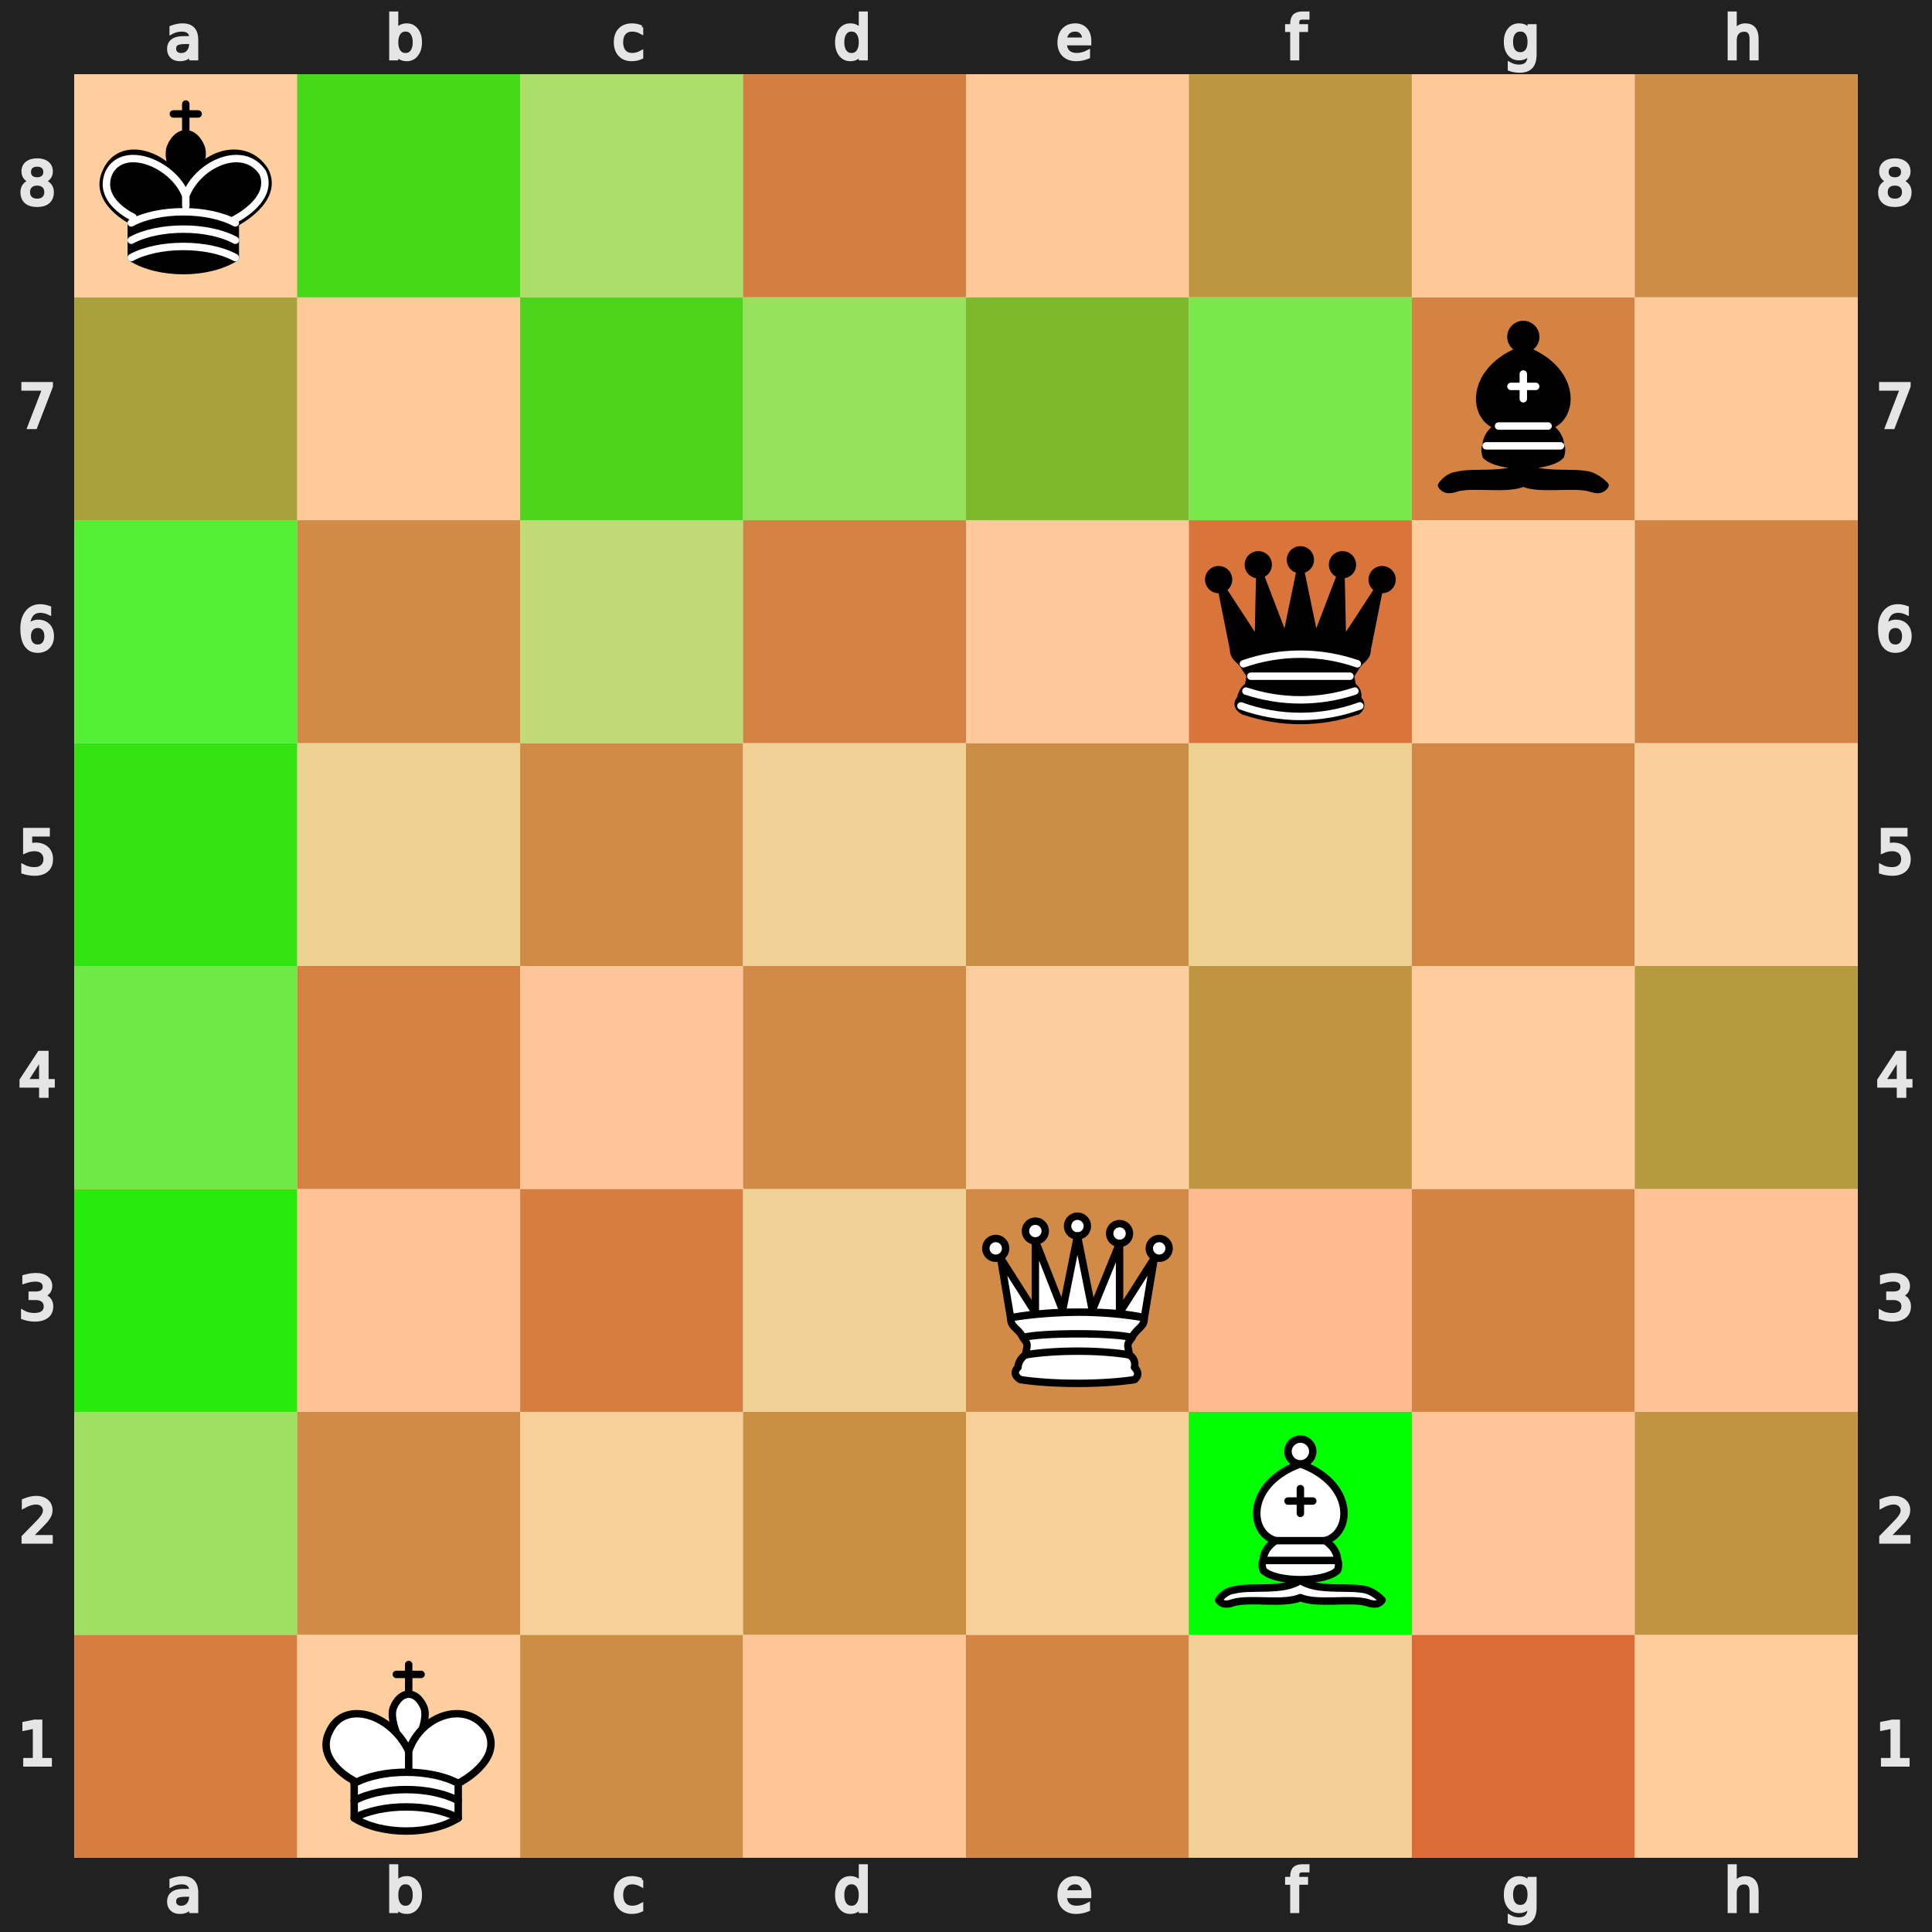
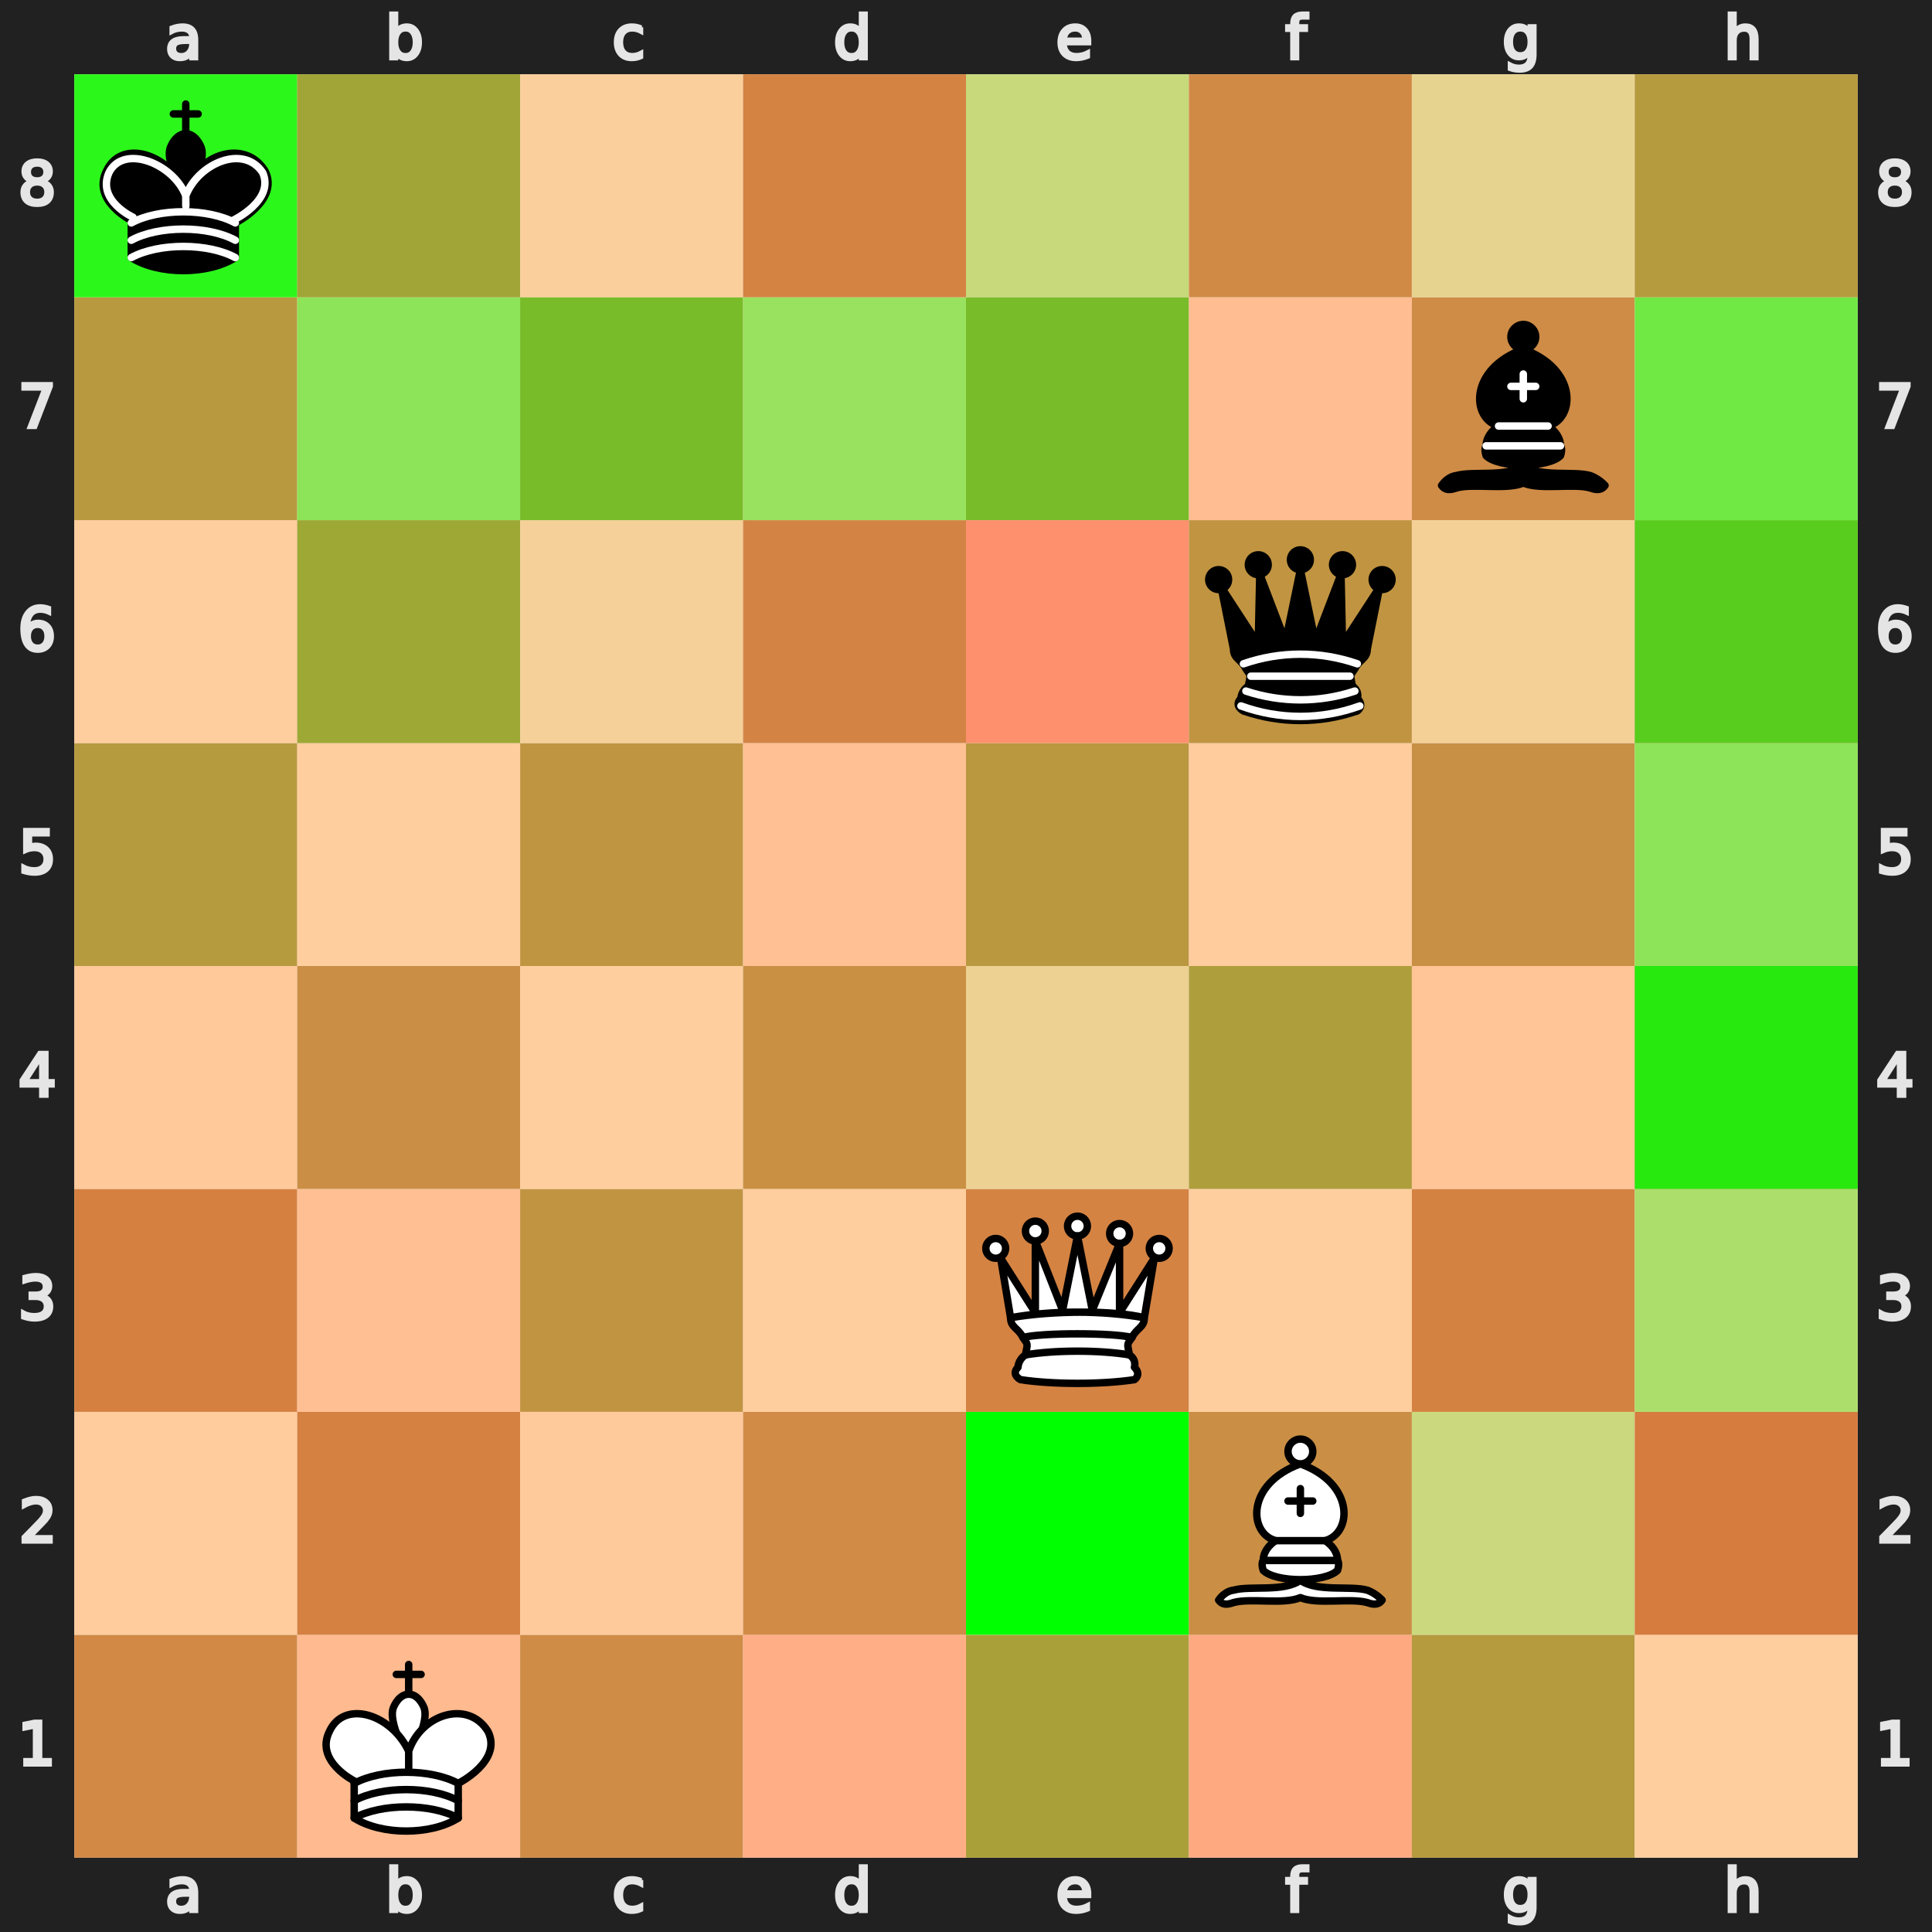
<svg xmlns="http://www.w3.org/2000/svg" xmlns:xlink="http://www.w3.org/1999/xlink" viewBox="0 0 390 390">
  <defs>
    <g id="white-bishop" class="white bishop" fill="none" fill-rule="evenodd" stroke="#000" stroke-width="1.5" stroke-linecap="round" stroke-linejoin="round">
      <g fill="#fff" stroke-linecap="butt">
        <path d="M9 36c3.39-.97 10.11.43 13.5-2 3.39 2.43 10.11 1.03 13.5 2 0 0 1.65.54 3 2-.68.97-1.65.99-3 .5-3.39-.97-10.11.46-13.5-1-3.39 1.46-10.11.03-13.5 1-1.354.49-2.323.47-3-.5 1.354-1.94 3-2 3-2zM15 32c2.5 2.5 12.5 2.5 15 0 .5-1.5 0-2 0-2 0-2.5-2.5-4-2.5-4 5.5-1.5 6-11.5-5-15.5-11 4-10.5 14-5 15.5 0 0-2.5 1.5-2.5 4 0 0-.5.5 0 2zM25 8a2.5 2.5 0 1 1-5 0 2.5 2.5 0 1 1 5 0z" />
      </g>
      <path d="M17.5 26h10M15 30h15m-7.5-14.5v5M20 18h5" stroke-linejoin="miter" />
    </g>
    <g id="white-queen" class="white queen" fill="#fff" fill-rule="evenodd" stroke="#000" stroke-width="1.5" stroke-linecap="round" stroke-linejoin="round">
      <path d="M8 12a2 2 0 1 1-4 0 2 2 0 1 1 4 0zM24.5 7.5a2 2 0 1 1-4 0 2 2 0 1 1 4 0zM41 12a2 2 0 1 1-4 0 2 2 0 1 1 4 0zM16 8.5a2 2 0 1 1-4 0 2 2 0 1 1 4 0zM33 9a2 2 0 1 1-4 0 2 2 0 1 1 4 0z" />
      <path d="M9 26c8.5-1.5 21-1.5 27 0l2-12-7 11V11l-5.5 13.5-3-15-3 15-5.5-14V25L7 14l2 12zM9 26c0 2 1.5 2 2.5 4 1 1.5 1 1 .5 3.5-1.5 1-1.5 2.5-1.5 2.5-1.5 1.5.5 2.5.5 2.5 6.5 1 16.5 1 23 0 0 0 1.5-1 0-2.5 0 0 .5-1.5-1-2.5-.5-2.5-.5-2 .5-3.5 1-2 2.5-2 2.5-4-8.5-1.5-18.5-1.5-27 0z" stroke-linecap="butt" />
      <path d="M11.5 30c3.5-1 18.5-1 22 0M12 33.5c6-1 15-1 21 0" fill="none" />
    </g>
    <g id="white-king" class="white king" fill="none" fill-rule="evenodd" stroke="#000" stroke-width="1.5" stroke-linecap="round" stroke-linejoin="round">
      <path d="M22.5 11.63V6M20 8h5" stroke-linejoin="miter" />
      <path d="M22.5 25s4.5-7.5 3-10.5c0 0-1-2.5-3-2.5s-3 2.5-3 2.5c-1.5 3 3 10.5 3 10.5" fill="#fff" stroke-linecap="butt" stroke-linejoin="miter" />
      <path d="M11.5 37c5.5 3.5 15.5 3.5 21 0v-7s9-4.5 6-10.5c-4-6.5-13.5-3.5-16 4V27v-3.5c-3.5-7.5-13-10.5-16-4-3 6 5 10 5 10V37z" fill="#fff" />
      <path d="M11.5 30c5.5-3 15.5-3 21 0m-21 3.5c5.5-3 15.5-3 21 0m-21 3.5c5.5-3 15.5-3 21 0" />
    </g>
    <g id="black-bishop" class="black bishop" fill="none" fill-rule="evenodd" stroke="#000" stroke-width="1.5" stroke-linecap="round" stroke-linejoin="round">
      <path d="M9 36c3.39-.97 10.11.43 13.5-2 3.39 2.43 10.11 1.03 13.5 2 0 0 1.65.54 3 2-.68.97-1.65.99-3 .5-3.39-.97-10.11.46-13.5-1-3.39 1.46-10.11.03-13.5 1-1.354.49-2.323.47-3-.5 1.354-1.94 3-2 3-2zm6-4c2.5 2.5 12.5 2.5 15 0 .5-1.5 0-2 0-2 0-2.5-2.5-4-2.5-4 5.5-1.5 6-11.5-5-15.5-11 4-10.5 14-5 15.5 0 0-2.5 1.5-2.5 4 0 0-.5.5 0 2zM25 8a2.5 2.5 0 1 1-5 0 2.5 2.5 0 1 1 5 0z" fill="#000" stroke-linecap="butt" />
      <path d="M17.5 26h10M15 30h15m-7.5-14.5v5M20 18h5" stroke="#fff" stroke-linejoin="miter" />
    </g>
    <g id="black-queen" class="black queen" fill="#000" fill-rule="evenodd" stroke="#000" stroke-width="1.5" stroke-linecap="round" stroke-linejoin="round">
      <g fill="#000" stroke="none">
        <circle cx="6" cy="12" r="2.75" />
        <circle cx="14" cy="9" r="2.75" />
        <circle cx="22.5" cy="8" r="2.75" />
        <circle cx="31" cy="9" r="2.75" />
        <circle cx="39" cy="12" r="2.75" />
      </g>
      <path d="M9 26c8.5-1.5 21-1.5 27 0l2.5-12.5L31 25l-.3-14.1-5.2 13.6-3-14.5-3 14.5-5.2-13.6L14 25 6.5 13.5 9 26zM9 26c0 2 1.5 2 2.5 4 1 1.5 1 1 .5 3.5-1.5 1-1.5 2.5-1.5 2.5-1.5 1.5.5 2.5.5 2.5 6.5 1 16.5 1 23 0 0 0 1.5-1 0-2.5 0 0 .5-1.5-1-2.5-.5-2.5-.5-2 .5-3.5 1-2 2.5-2 2.5-4-8.5-1.5-18.5-1.5-27 0z" stroke-linecap="butt" />
      <path d="M11 38.5a35 35 1 0 0 23 0" fill="none" stroke-linecap="butt" />
      <path d="M11 29a35 35 1 0 1 23 0M12.5 31.5h20M11.5 34.5a35 35 1 0 0 22 0M10.5 37.5a35 35 1 0 0 24 0" fill="none" stroke="#fff" />
    </g>
    <g id="black-king" class="black king" fill="none" fill-rule="evenodd" stroke="#000" stroke-width="1.5" stroke-linecap="round" stroke-linejoin="round">
      <path d="M22.5 11.63V6" stroke-linejoin="miter" />
      <path d="M22.5 25s4.5-7.5 3-10.5c0 0-1-2.5-3-2.5s-3 2.5-3 2.5c-1.5 3 3 10.5 3 10.5" fill="#000" stroke-linecap="butt" stroke-linejoin="miter" />
      <path d="M11.5 37c5.5 3.5 15.5 3.5 21 0v-7s9-4.5 6-10.5c-4-6.5-13.5-3.5-16 4V27v-3.5c-3.5-7.5-13-10.5-16-4-3 6 5 10 5 10V37z" fill="#000" />
      <path d="M20 8h5" stroke-linejoin="miter" />
      <path d="M32 29.5s8.5-4 6.03-9.65C34.15 14 25 18 22.5 24.5l.01 2.1-.01-2.1C20 18 9.906 14 6.997 19.85c-2.497 5.65 4.853 9 4.853 9M11.5 30c5.5-3 15.5-3 21 0m-21 3.5c5.5-3 15.5-3 21 0m-21 3.5c5.5-3 15.5-3 21 0" stroke="#fff" />
    </g>
  </defs>
  <rect x="7.5" y="7.5" width="375" height="375" fill="none" stroke="#212121" stroke-width="15" />
  <g transform="translate(20, 1) scale(0.75, 0.75)" fill="#e5e5e5" stroke="#e5e5e5">
    <path d="M23.328 10.016q-1.742 0-2.414.398-.672.398-.672 1.36 0 .765.5 1.218.508.445 1.375.445 1.196 0 1.914-.843.727-.852.727-2.258v-.32zm2.867-.594v4.992h-1.437v-1.328q-.492.797-1.227 1.18-.734.375-1.797.375-1.343 0-2.14-.75-.79-.758-.79-2.024 0-1.476.985-2.226.992-.75 2.953-.75h2.016V8.75q0-.992-.656-1.531-.649-.547-1.829-.547-.75 0-1.46.18-.711.18-1.368.539V6.062q.79-.304 1.532-.453.742-.156 1.445-.156 1.898 0 2.836.984.937.985.937 2.985z" />
  </g>
  <g transform="translate(20, 375) scale(0.75, 0.75)" fill="#e5e5e5" stroke="#e5e5e5">
    <path d="M23.328 10.016q-1.742 0-2.414.398-.672.398-.672 1.36 0 .765.5 1.218.508.445 1.375.445 1.196 0 1.914-.843.727-.852.727-2.258v-.32zm2.867-.594v4.992h-1.437v-1.328q-.492.797-1.227 1.18-.734.375-1.797.375-1.343 0-2.14-.75-.79-.758-.79-2.024 0-1.476.985-2.226.992-.75 2.953-.75h2.016V8.75q0-.992-.656-1.531-.649-.547-1.829-.547-.75 0-1.46.18-.711.18-1.368.539V6.062q.79-.304 1.532-.453.742-.156 1.445-.156 1.898 0 2.836.984.937.985.937 2.985z" />
  </g>
  <g transform="translate(65, 1) scale(0.75, 0.75)" fill="#e5e5e5" stroke="#e5e5e5">
    <path d="M24.922 10.047q0-1.586-.656-2.485-.649-.906-1.79-.906-1.14 0-1.796.906-.649.899-.649 2.485 0 1.586.649 2.492.656.898 1.797.898 1.14 0 1.789-.898.656-.906.656-2.492zm-4.89-3.055q.452-.781 1.14-1.156.695-.383 1.656-.383 1.594 0 2.586 1.266 1 1.265 1 3.328 0 2.062-1 3.328-.992 1.266-2.586 1.266-.96 0-1.656-.375-.688-.383-1.14-1.164v1.312h-1.446V2.258h1.445z" />
  </g>
  <g transform="translate(65, 375) scale(0.75, 0.75)" fill="#e5e5e5" stroke="#e5e5e5">
    <path d="M24.922 10.047q0-1.586-.656-2.485-.649-.906-1.79-.906-1.14 0-1.796.906-.649.899-.649 2.485 0 1.586.649 2.492.656.898 1.797.898 1.14 0 1.789-.898.656-.906.656-2.492zm-4.89-3.055q.452-.781 1.14-1.156.695-.383 1.656-.383 1.594 0 2.586 1.266 1 1.265 1 3.328 0 2.062-1 3.328-.992 1.266-2.586 1.266-.96 0-1.656-.375-.688-.383-1.14-1.164v1.312h-1.446V2.258h1.445z" />
  </g>
  <g transform="translate(110, 1) scale(0.75, 0.75)" fill="#e5e5e5" stroke="#e5e5e5">
    <path d="M25.96 6v1.344q-.608-.336-1.226-.5-.609-.172-1.234-.172-1.398 0-2.172.89-.773.883-.773 2.485 0 1.601.773 2.492.774.883 2.172.883.625 0 1.234-.164.618-.172 1.227-.508v1.328q-.602.281-1.25.422-.64.14-1.367.14-1.977 0-3.14-1.242-1.165-1.242-1.165-3.351 0-2.14 1.172-3.367 1.18-1.227 3.227-1.227.664 0 1.296.14.633.134 1.227.407z" />
  </g>
  <g transform="translate(110, 375) scale(0.75, 0.75)" fill="#e5e5e5" stroke="#e5e5e5">
    <path d="M25.96 6v1.344q-.608-.336-1.226-.5-.609-.172-1.234-.172-1.398 0-2.172.89-.773.883-.773 2.485 0 1.601.773 2.492.774.883 2.172.883.625 0 1.234-.164.618-.172 1.227-.508v1.328q-.602.281-1.25.422-.64.14-1.367.14-1.977 0-3.14-1.242-1.165-1.242-1.165-3.351 0-2.14 1.172-3.367 1.18-1.227 3.227-1.227.664 0 1.296.14.633.134 1.227.407z" />
  </g>
  <g transform="translate(155, 1) scale(0.75, 0.75)" fill="#e5e5e5" stroke="#e5e5e5">
    <path d="M24.973 6.992V2.258h1.437v12.156h-1.437v-1.312q-.453.78-1.149 1.164-.687.375-1.656.375-1.586 0-2.586-1.266-.992-1.266-.992-3.328 0-2.063.992-3.328 1-1.266 2.586-1.266.969 0 1.656.383.696.375 1.149 1.156zm-4.899 3.055q0 1.586.649 2.492.656.898 1.797.898 1.14 0 1.796-.898.657-.906.657-2.492 0-1.586-.657-2.485-.656-.906-1.796-.906-1.141 0-1.797.906-.649.899-.649 2.485z" />
  </g>
  <g transform="translate(155, 375) scale(0.75, 0.75)" fill="#e5e5e5" stroke="#e5e5e5">
    <path d="M24.973 6.992V2.258h1.437v12.156h-1.437v-1.312q-.453.78-1.149 1.164-.687.375-1.656.375-1.586 0-2.586-1.266-.992-1.266-.992-3.328 0-2.063.992-3.328 1-1.266 2.586-1.266.969 0 1.656.383.696.375 1.149 1.156zm-4.899 3.055q0 1.586.649 2.492.656.898 1.797.898 1.14 0 1.796-.898.657-.906.657-2.492 0-1.586-.657-2.485-.656-.906-1.796-.906-1.141 0-1.797.906-.649.899-.649 2.485z" />
  </g>
  <g transform="translate(200, 1) scale(0.75, 0.75)" fill="#e5e5e5" stroke="#e5e5e5">
    <path d="M26.555 9.68v.703h-6.61q.094 1.484.89 2.265.806.774 2.235.774.828 0 1.602-.203.781-.203 1.547-.61v1.36q-.774.328-1.586.5-.813.172-1.649.172-2.093 0-3.32-1.22-1.219-1.218-1.219-3.296 0-2.148 1.157-3.406 1.164-1.266 3.132-1.266 1.766 0 2.79 1.14 1.03 1.134 1.03 3.087zm-1.438-.422q-.015-1.18-.664-1.883-.64-.703-1.703-.703-1.203 0-1.93.68-.718.68-.828 1.914z" />
  </g>
  <g transform="translate(200, 375) scale(0.75, 0.75)" fill="#e5e5e5" stroke="#e5e5e5">
    <path d="M26.555 9.68v.703h-6.61q.094 1.484.89 2.265.806.774 2.235.774.828 0 1.602-.203.781-.203 1.547-.61v1.36q-.774.328-1.586.5-.813.172-1.649.172-2.093 0-3.32-1.22-1.219-1.218-1.219-3.296 0-2.148 1.157-3.406 1.164-1.266 3.132-1.266 1.766 0 2.79 1.14 1.03 1.134 1.03 3.087zm-1.438-.422q-.015-1.18-.664-1.883-.64-.703-1.703-.703-1.203 0-1.93.68-.718.68-.828 1.914z" />
  </g>
  <g transform="translate(245, 1) scale(0.75, 0.75)" fill="#e5e5e5" stroke="#e5e5e5">
    <path d="M25.285 2.258v1.195H23.91q-.773 0-1.078.313-.297.312-.297 1.125v.773h2.367v1.117h-2.367v7.633H21.09V6.781h-1.375V5.664h1.375v-.61q0-1.46.68-2.124.68-.672 2.156-.672z" />
  </g>
  <g transform="translate(245, 375) scale(0.75, 0.75)" fill="#e5e5e5" stroke="#e5e5e5">
    <path d="M25.285 2.258v1.195H23.91q-.773 0-1.078.313-.297.312-.297 1.125v.773h2.367v1.117h-2.367v7.633H21.09V6.781h-1.375V5.664h1.375v-.61q0-1.46.68-2.124.68-.672 2.156-.672z" />
  </g>
  <g transform="translate(290, 1) scale(0.75, 0.75)" fill="#e5e5e5" stroke="#e5e5e5">
    <path d="M24.973 9.937q0-1.562-.649-2.421-.64-.86-1.804-.86-1.157 0-1.805.86-.64.859-.64 2.421 0 1.555.64 2.415.648.859 1.805.859 1.164 0 1.804-.86.649-.859.649-2.414zm1.437 3.391q0 2.234-.992 3.32-.992 1.094-3.04 1.094-.757 0-1.429-.117-.672-.11-1.304-.344v-1.398q.632.344 1.25.508.617.164 1.257.164 1.414 0 2.118-.743.703-.734.703-2.226v-.711q-.446.773-1.141 1.156-.695.383-1.664.383-1.61 0-2.594-1.227-.984-1.226-.984-3.25 0-2.03.984-3.257.985-1.227 2.594-1.227.969 0 1.664.383t1.14 1.156V5.664h1.438z" />
  </g>
  <g transform="translate(290, 375) scale(0.75, 0.75)" fill="#e5e5e5" stroke="#e5e5e5">
    <path d="M24.973 9.937q0-1.562-.649-2.421-.64-.86-1.804-.86-1.157 0-1.805.86-.64.859-.64 2.421 0 1.555.64 2.415.648.859 1.805.859 1.164 0 1.804-.86.649-.859.649-2.414zm1.437 3.391q0 2.234-.992 3.32-.992 1.094-3.04 1.094-.757 0-1.429-.117-.672-.11-1.304-.344v-1.398q.632.344 1.25.508.617.164 1.257.164 1.414 0 2.118-.743.703-.734.703-2.226v-.711q-.446.773-1.141 1.156-.695.383-1.664.383-1.61 0-2.594-1.227-.984-1.226-.984-3.25 0-2.03.984-3.257.985-1.227 2.594-1.227.969 0 1.664.383t1.14 1.156V5.664h1.438z" />
  </g>
  <g transform="translate(335, 1) scale(0.75, 0.75)" fill="#e5e5e5" stroke="#e5e5e5">
    <path d="M26.164 9.133v5.281h-1.437V9.18q0-1.243-.485-1.86-.484-.617-1.453-.617-1.164 0-1.836.742-.672.742-.672 2.024v4.945h-1.445V2.258h1.445v4.765q.516-.789 1.211-1.18.703-.39 1.617-.39 1.508 0 2.282.938.773.93.773 2.742z" />
  </g>
  <g transform="translate(335, 375) scale(0.75, 0.75)" fill="#e5e5e5" stroke="#e5e5e5">
    <path d="M26.164 9.133v5.281h-1.437V9.18q0-1.243-.485-1.86-.484-.617-1.453-.617-1.164 0-1.836.742-.672.742-.672 2.024v4.945h-1.445V2.258h1.445v4.765q.516-.789 1.211-1.18.703-.39 1.617-.39 1.508 0 2.282.938.773.93.773 2.742z" />
  </g>
  <g transform="translate(0, 335) scale(0.75, 0.75)" fill="#e5e5e5" stroke="#e5e5e5">
    <path d="M6.754 26.996h2.578v-8.898l-2.805.562v-1.437l2.79-.563h1.578v10.336h2.578v1.328h-6.72z" />
  </g>
  <g transform="translate(375, 335) scale(0.75, 0.75)" fill="#e5e5e5" stroke="#e5e5e5">
    <path d="M6.754 26.996h2.578v-8.898l-2.805.562v-1.437l2.79-.563h1.578v10.336h2.578v1.328h-6.72z" />
  </g>
  <g transform="translate(0, 290) scale(0.75, 0.75)" fill="#e5e5e5" stroke="#e5e5e5">
    <path d="M8.195 26.996h5.508v1.328H6.297v-1.328q.898-.93 2.445-2.492 1.555-1.57 1.953-2.024.758-.851 1.055-1.437.305-.594.305-1.164 0-.93-.657-1.516-.648-.586-1.695-.586-.742 0-1.57.258-.82.258-1.758.781v-1.593q.953-.383 1.781-.578.828-.196 1.516-.196 1.812 0 2.89.906 1.079.907 1.079 2.422 0 .72-.274 1.368-.265.64-.976 1.515-.196.227-1.243 1.313-1.046 1.078-2.953 3.023z" />
  </g>
  <g transform="translate(375, 290) scale(0.75, 0.75)" fill="#e5e5e5" stroke="#e5e5e5">
    <path d="M8.195 26.996h5.508v1.328H6.297v-1.328q.898-.93 2.445-2.492 1.555-1.57 1.953-2.024.758-.851 1.055-1.437.305-.594.305-1.164 0-.93-.657-1.516-.648-.586-1.695-.586-.742 0-1.57.258-.82.258-1.758.781v-1.593q.953-.383 1.781-.578.828-.196 1.516-.196 1.812 0 2.89.906 1.079.907 1.079 2.422 0 .72-.274 1.368-.265.64-.976 1.515-.196.227-1.243 1.313-1.046 1.078-2.953 3.023z" />
  </g>
  <g transform="translate(0, 245) scale(0.75, 0.75)" fill="#e5e5e5" stroke="#e5e5e5">
    <path d="M11.434 22.035q1.132.242 1.765 1.008.64.766.64 1.89 0 1.727-1.187 2.672-1.187.946-3.375.946-.734 0-1.515-.149-.774-.14-1.602-.43V26.45q.656.383 1.438.578.78.196 1.632.196 1.485 0 2.258-.586.782-.586.782-1.703 0-1.032-.727-1.61-.719-.586-2.008-.586h-1.36v-1.297h1.423q1.164 0 1.78-.46.618-.47.618-1.344 0-.899-.64-1.375-.633-.485-1.82-.485-.65 0-1.391.141-.743.14-1.633.437V16.95q.898-.25 1.68-.375.788-.125 1.484-.125 1.797 0 2.844.82 1.046.813 1.046 2.204 0 .968-.554 1.64-.555.664-1.578.922z" />
  </g>
  <g transform="translate(375, 245) scale(0.75, 0.75)" fill="#e5e5e5" stroke="#e5e5e5">
    <path d="M11.434 22.035q1.132.242 1.765 1.008.64.766.64 1.89 0 1.727-1.187 2.672-1.187.946-3.375.946-.734 0-1.515-.149-.774-.14-1.602-.43V26.45q.656.383 1.438.578.78.196 1.632.196 1.485 0 2.258-.586.782-.586.782-1.703 0-1.032-.727-1.61-.719-.586-2.008-.586h-1.36v-1.297h1.423q1.164 0 1.78-.46.618-.47.618-1.344 0-.899-.64-1.375-.633-.485-1.82-.485-.65 0-1.391.141-.743.14-1.633.437V16.95q.898-.25 1.68-.375.788-.125 1.484-.125 1.797 0 2.844.82 1.046.813 1.046 2.204 0 .968-.554 1.64-.555.664-1.578.922z" />
  </g>
  <g transform="translate(0, 200) scale(0.75, 0.75)" fill="#e5e5e5" stroke="#e5e5e5">
    <path d="M11.016 18.035L7.03 24.262h3.985zm-.414-1.375h1.984v7.602h1.664v1.312h-1.664v2.75h-1.57v-2.75H5.75v-1.523z" />
  </g>
  <g transform="translate(375, 200) scale(0.75, 0.75)" fill="#e5e5e5" stroke="#e5e5e5">
    <path d="M11.016 18.035L7.03 24.262h3.985zm-.414-1.375h1.984v7.602h1.664v1.312h-1.664v2.75h-1.57v-2.75H5.75v-1.523z" />
  </g>
  <g transform="translate(0, 155) scale(0.75, 0.75)" fill="#e5e5e5" stroke="#e5e5e5">
    <path d="M6.719 16.66h6.195v1.328h-4.75v2.86q.344-.118.688-.172.343-.063.687-.063 1.953 0 3.094 1.07 1.14 1.07 1.14 2.899 0 1.883-1.171 2.93-1.172 1.039-3.305 1.039-.735 0-1.5-.125-.758-.125-1.57-.375v-1.586q.703.383 1.453.57.75.188 1.586.188 1.351 0 2.14-.711.79-.711.79-1.93 0-1.219-.79-1.93-.789-.71-2.14-.71-.633 0-1.266.14-.625.14-1.281.438z" />
  </g>
  <g transform="translate(375, 155) scale(0.75, 0.75)" fill="#e5e5e5" stroke="#e5e5e5">
    <path d="M6.719 16.66h6.195v1.328h-4.75v2.86q.344-.118.688-.172.343-.063.687-.063 1.953 0 3.094 1.07 1.14 1.07 1.14 2.899 0 1.883-1.171 2.93-1.172 1.039-3.305 1.039-.735 0-1.5-.125-.758-.125-1.57-.375v-1.586q.703.383 1.453.57.75.188 1.586.188 1.351 0 2.14-.711.79-.711.79-1.93 0-1.219-.79-1.93-.789-.71-2.14-.71-.633 0-1.266.14-.625.14-1.281.438z" />
  </g>
  <g transform="translate(0, 110) scale(0.75, 0.75)" fill="#e5e5e5" stroke="#e5e5e5">
    <path d="M10.137 21.863q-1.063 0-1.688.727-.617.726-.617 1.992 0 1.258.617 1.992.625.727 1.688.727 1.062 0 1.68-.727.624-.734.624-1.992 0-1.266-.625-1.992-.617-.727-1.68-.727zm3.133-4.945v1.437q-.594-.28-1.204-.43-.601-.148-1.195-.148-1.562 0-2.39 1.055-.82 1.055-.938 3.188.46-.68 1.156-1.04.696-.367 1.531-.367 1.758 0 2.774 1.07 1.023 1.063 1.023 2.899 0 1.797-1.062 2.883-1.063 1.086-2.828 1.086-2.024 0-3.094-1.547-1.07-1.555-1.07-4.5 0-2.766 1.312-4.406 1.313-1.649 3.524-1.649.593 0 1.195.117.61.118 1.266.352z" />
  </g>
  <g transform="translate(375, 110) scale(0.75, 0.75)" fill="#e5e5e5" stroke="#e5e5e5">
    <path d="M10.137 21.863q-1.063 0-1.688.727-.617.726-.617 1.992 0 1.258.617 1.992.625.727 1.688.727 1.062 0 1.68-.727.624-.734.624-1.992 0-1.266-.625-1.992-.617-.727-1.68-.727zm3.133-4.945v1.437q-.594-.28-1.204-.43-.601-.148-1.195-.148-1.562 0-2.39 1.055-.82 1.055-.938 3.188.46-.68 1.156-1.04.696-.367 1.531-.367 1.758 0 2.774 1.07 1.023 1.063 1.023 2.899 0 1.797-1.062 2.883-1.063 1.086-2.828 1.086-2.024 0-3.094-1.547-1.07-1.555-1.07-4.5 0-2.766 1.312-4.406 1.313-1.649 3.524-1.649.593 0 1.195.117.61.118 1.266.352z" />
  </g>
  <g transform="translate(0, 65) scale(0.75, 0.75)" fill="#e5e5e5" stroke="#e5e5e5">
    <path d="M6.25 16.66h7.5v.672L9.516 28.324H7.867l3.985-10.336H6.25z" />
  </g>
  <g transform="translate(375, 65) scale(0.75, 0.75)" fill="#e5e5e5" stroke="#e5e5e5">
    <path d="M6.25 16.66h7.5v.672L9.516 28.324H7.867l3.985-10.336H6.25z" />
  </g>
  <g transform="translate(0, 20) scale(0.75, 0.75)" fill="#e5e5e5" stroke="#e5e5e5">
    <path d="M10 22.785q-1.125 0-1.773.602-.641.601-.641 1.656t.64 1.656q.649.602 1.774.602t1.773-.602q.649-.61.649-1.656 0-1.055-.649-1.656-.64-.602-1.773-.602zm-1.578-.672q-1.016-.25-1.586-.945-.563-.695-.563-1.695 0-1.399.993-2.211 1-.813 2.734-.813 1.742 0 2.734.813.993.812.993 2.21 0 1-.57 1.696-.563.695-1.571.945 1.14.266 1.773 1.04.641.773.641 1.89 0 1.695-1.04 2.602-1.03.906-2.96.906t-2.969-.906Q6 26.738 6 25.043q0-1.117.64-1.89.641-.774 1.782-1.04zm-.578-2.492q0 .906.562 1.414.57.508 1.594.508 1.016 0 1.586-.508.578-.508.578-1.414 0-.906-.578-1.414-.57-.508-1.586-.508-1.023 0-1.594.508-.562.508-.562 1.414z" />
  </g>
  <g transform="translate(375, 20) scale(0.75, 0.75)" fill="#e5e5e5" stroke="#e5e5e5">
    <path d="M10 22.785q-1.125 0-1.773.602-.641.601-.641 1.656t.64 1.656q.649.602 1.774.602t1.773-.602q.649-.61.649-1.656 0-1.055-.649-1.656-.64-.602-1.773-.602zm-1.578-.672q-1.016-.25-1.586-.945-.563-.695-.563-1.695 0-1.399.993-2.211 1-.813 2.734-.813 1.742 0 2.734.813.993.812.993 2.21 0 1-.57 1.696-.563.695-1.571.945 1.14.266 1.773 1.04.641.773.641 1.89 0 1.695-1.04 2.602-1.03.906-2.96.906t-2.969-.906Q6 26.738 6 25.043q0-1.117.64-1.89.641-.774 1.782-1.04zm-.578-2.492q0 .906.562 1.414.57.508 1.594.508 1.016 0 1.586-.508.578-.508.578-1.414 0-.906-.578-1.414-.57-.508-1.586-.508-1.023 0-1.594.508-.562.508-.562 1.414z" />
  </g>
  <rect x="15" y="330" width="45" height="45" class="square dark a1" stroke="none" fill="#d18b47" />
-   <rect x="15" y="330" width="45" height="45" stroke="none" fill="rgba(255, 0, 0, 0.104)" />
+   <rect x="15" y="330" width="45" height="45" stroke="none" fill="rgba(255, 0, 0, 0.015)" />
  <rect x="60" y="330" width="45" height="45" class="square light b1" stroke="none" fill="#ffce9e" />
-   <rect x="60" y="330" width="45" height="45" stroke="none" fill="rgba(255, 0, 0, 0.0)" />
+   <rect x="60" y="330" width="45" height="45" stroke="none" fill="rgba(255, 0, 0, 0.101)" />
  <rect x="105" y="330" width="45" height="45" class="square dark c1" stroke="none" fill="#d18b47" />
-   <rect x="105" y="330" width="45" height="45" stroke="none" fill="rgba(0, 255, 0, 0.027)" />
+   <rect x="105" y="330" width="45" height="45" stroke="none" fill="rgba(0, 255, 0, 0.013)" />
  <rect x="150" y="330" width="45" height="45" class="square light d1" stroke="none" fill="#ffce9e" />
-   <rect x="150" y="330" width="45" height="45" stroke="none" fill="rgba(255, 0, 0, 0.044)" />
+   <rect x="150" y="330" width="45" height="45" stroke="none" fill="rgba(255, 0, 0, 0.154)" />
  <rect x="195" y="330" width="45" height="45" class="square dark e1" stroke="none" fill="#d18b47" />
-   <rect x="195" y="330" width="45" height="45" stroke="none" fill="rgba(255, 0, 0, 0.045)" />
+   <rect x="195" y="330" width="45" height="45" stroke="none" fill="rgba(0, 255, 0, 0.187)" />
  <rect x="240" y="330" width="45" height="45" class="square light f1" stroke="none" fill="#ffce9e" />
-   <rect x="240" y="330" width="45" height="45" stroke="none" fill="rgba(0, 255, 0, 0.053)" />
+   <rect x="240" y="330" width="45" height="45" stroke="none" fill="rgba(255, 0, 0, 0.182)" />
  <rect x="285" y="330" width="45" height="45" class="square dark g1" stroke="none" fill="#d18b47" />
-   <rect x="285" y="330" width="45" height="45" stroke="none" fill="rgba(255, 0, 0, 0.22)" />
+   <rect x="285" y="330" width="45" height="45" stroke="none" fill="rgba(0, 255, 0, 0.135)" />
  <rect x="330" y="330" width="45" height="45" class="square light h1" stroke="none" fill="#ffce9e" />
-   <rect x="330" y="330" width="45" height="45" stroke="none" fill="rgba(255, 0, 0, 0.012)" />
+   <rect x="330" y="330" width="45" height="45" stroke="none" fill="rgba(255, 0, 0, 0.0)" />
  <rect x="15" y="285" width="45" height="45" class="square light a2" stroke="none" fill="#ffce9e" />
-   <rect x="15" y="285" width="45" height="45" stroke="none" fill="rgba(0, 255, 0, 0.375)" />
+   <rect x="15" y="285" width="45" height="45" stroke="none" fill="rgba(255, 0, 0, 0.008)" />
  <rect x="60" y="285" width="45" height="45" class="square dark b2" stroke="none" fill="#d18b47" />
-   <rect x="60" y="285" width="45" height="45" stroke="none" fill="rgba(0, 255, 0, 0.004)" />
+   <rect x="60" y="285" width="45" height="45" stroke="none" fill="rgba(255, 0, 0, 0.078)" />
  <rect x="105" y="285" width="45" height="45" class="square light c2" stroke="none" fill="#ffce9e" />
-   <rect x="105" y="285" width="45" height="45" stroke="none" fill="rgba(0, 255, 0, 0.035)" />
+   <rect x="105" y="285" width="45" height="45" stroke="none" fill="rgba(255, 0, 0, 0.02)" />
  <rect x="150" y="285" width="45" height="45" class="square dark d2" stroke="none" fill="#d18b47" />
-   <rect x="150" y="285" width="45" height="45" stroke="none" fill="rgba(0, 255, 0, 0.042)" />
+   <rect x="150" y="285" width="45" height="45" stroke="none" fill="rgba(0, 255, 0, 0.002)" />
  <rect x="195" y="285" width="45" height="45" class="square light e2" stroke="none" fill="#ffce9e" />
-   <rect x="195" y="285" width="45" height="45" stroke="none" fill="rgba(0, 255, 0, 0.034)" />
+   <rect x="195" y="285" width="45" height="45" stroke="none" fill="rgba(0, 255, 0, 1.0)" />
  <rect x="240" y="285" width="45" height="45" class="square dark f2" stroke="none" fill="#d18b47" />
-   <rect x="240" y="285" width="45" height="45" stroke="none" fill="rgba(0, 255, 0, 1.0)" />
+   <rect x="240" y="285" width="45" height="45" stroke="none" fill="rgba(0, 255, 0, 0.034)" />
  <rect x="285" y="285" width="45" height="45" class="square light g2" stroke="none" fill="#ffce9e" />
-   <rect x="285" y="285" width="45" height="45" stroke="none" fill="rgba(255, 0, 0, 0.049)" />
+   <rect x="285" y="285" width="45" height="45" stroke="none" fill="rgba(0, 255, 0, 0.204)" />
  <rect x="330" y="285" width="45" height="45" class="square dark h2" stroke="none" fill="#d18b47" />
-   <rect x="330" y="285" width="45" height="45" stroke="none" fill="rgba(0, 255, 0, 0.082)" />
+   <rect x="330" y="285" width="45" height="45" stroke="none" fill="rgba(255, 0, 0, 0.107)" />
  <rect x="15" y="240" width="45" height="45" class="square dark a3" stroke="none" fill="#d18b47" />
-   <rect x="15" y="240" width="45" height="45" stroke="none" fill="rgba(0, 255, 0, 0.814)" />
+   <rect x="15" y="240" width="45" height="45" stroke="none" fill="rgba(255, 0, 0, 0.08)" />
  <rect x="60" y="240" width="45" height="45" class="square light b3" stroke="none" fill="#ffce9e" />
-   <rect x="60" y="240" width="45" height="45" stroke="none" fill="rgba(255, 0, 0, 0.052)" />
+   <rect x="60" y="240" width="45" height="45" stroke="none" fill="rgba(255, 0, 0, 0.073)" />
  <rect x="105" y="240" width="45" height="45" class="square dark c3" stroke="none" fill="#d18b47" />
-   <rect x="105" y="240" width="45" height="45" stroke="none" fill="rgba(255, 0, 0, 0.1)" />
+   <rect x="105" y="240" width="45" height="45" stroke="none" fill="rgba(0, 255, 0, 0.077)" />
  <rect x="150" y="240" width="45" height="45" class="square light d3" stroke="none" fill="#ffce9e" />
-   <rect x="150" y="240" width="45" height="45" stroke="none" fill="rgba(0, 255, 0, 0.056)" />
+   <rect x="150" y="240" width="45" height="45" stroke="none" fill="rgba(255, 0, 0, 0.0)" />
  <rect x="195" y="240" width="45" height="45" class="square dark e3" stroke="none" fill="#d18b47" />
-   <rect x="195" y="240" width="45" height="45" stroke="none" fill="rgba(255, 0, 0, 0.0)" />
+   <rect x="195" y="240" width="45" height="45" stroke="none" fill="rgba(255, 0, 0, 0.057)" />
  <rect x="240" y="240" width="45" height="45" class="square light f3" stroke="none" fill="#ffce9e" />
-   <rect x="240" y="240" width="45" height="45" stroke="none" fill="rgba(255, 0, 0, 0.1)" />
+   <rect x="240" y="240" width="45" height="45" stroke="none" fill="rgba(255, 0, 0, 0.002)" />
  <rect x="285" y="240" width="45" height="45" class="square dark g3" stroke="none" fill="#d18b47" />
-   <rect x="285" y="240" width="45" height="45" stroke="none" fill="rgba(255, 0, 0, 0.054)" />
+   <rect x="285" y="240" width="45" height="45" stroke="none" fill="rgba(255, 0, 0, 0.069)" />
  <rect x="330" y="240" width="45" height="45" class="square light h3" stroke="none" fill="#ffce9e" />
-   <rect x="330" y="240" width="45" height="45" stroke="none" fill="rgba(255, 0, 0, 0.061)" />
+   <rect x="330" y="240" width="45" height="45" stroke="none" fill="rgba(0, 255, 0, 0.329)" />
  <rect x="15" y="195" width="45" height="45" class="square light a4" stroke="none" fill="#ffce9e" />
-   <rect x="15" y="195" width="45" height="45" stroke="none" fill="rgba(0, 255, 0, 0.564)" />
+   <rect x="15" y="195" width="45" height="45" stroke="none" fill="rgba(255, 0, 0, 0.026)" />
  <rect x="60" y="195" width="45" height="45" class="square dark b4" stroke="none" fill="#d18b47" />
-   <rect x="60" y="195" width="45" height="45" stroke="none" fill="rgba(255, 0, 0, 0.073)" />
+   <rect x="60" y="195" width="45" height="45" stroke="none" fill="rgba(0, 255, 0, 0.033)" />
  <rect x="105" y="195" width="45" height="45" class="square light c4" stroke="none" fill="#ffce9e" />
-   <rect x="105" y="195" width="45" height="45" stroke="none" fill="rgba(255, 0, 0, 0.05)" />
+   <rect x="105" y="195" width="45" height="45" stroke="none" fill="rgba(255, 0, 0, 0.0)" />
  <rect x="150" y="195" width="45" height="45" class="square dark d4" stroke="none" fill="#d18b47" />
-   <rect x="150" y="195" width="45" height="45" stroke="none" fill="rgba(255, 0, 0, 0.0)" />
+   <rect x="150" y="195" width="45" height="45" stroke="none" fill="rgba(0, 255, 0, 0.042)" />
  <rect x="195" y="195" width="45" height="45" class="square light e4" stroke="none" fill="#ffce9e" />
-   <rect x="195" y="195" width="45" height="45" stroke="none" fill="rgba(0, 255, 0, 0.011)" />
+   <rect x="195" y="195" width="45" height="45" stroke="none" fill="rgba(0, 255, 0, 0.073)" />
  <rect x="240" y="195" width="45" height="45" class="square dark f4" stroke="none" fill="#d18b47" />
-   <rect x="240" y="195" width="45" height="45" stroke="none" fill="rgba(0, 255, 0, 0.087)" />
+   <rect x="240" y="195" width="45" height="45" stroke="none" fill="rgba(0, 255, 0, 0.163)" />
  <rect x="285" y="195" width="45" height="45" class="square light g4" stroke="none" fill="#ffce9e" />
-   <rect x="285" y="195" width="45" height="45" stroke="none" fill="rgba(255, 0, 0, 0.005)" />
+   <rect x="285" y="195" width="45" height="45" stroke="none" fill="rgba(255, 0, 0, 0.043)" />
  <rect x="330" y="195" width="45" height="45" class="square dark h4" stroke="none" fill="#d18b47" />
-   <rect x="330" y="195" width="45" height="45" stroke="none" fill="rgba(0, 255, 0, 0.132)" />
+   <rect x="330" y="195" width="45" height="45" stroke="none" fill="rgba(0, 255, 0, 0.808)" />
  <rect x="15" y="150" width="45" height="45" class="square dark a5" stroke="none" fill="#d18b47" />
-   <rect x="15" y="150" width="45" height="45" stroke="none" fill="rgba(0, 255, 0, 0.761)" />
+   <rect x="15" y="150" width="45" height="45" stroke="none" fill="rgba(0, 255, 0, 0.132)" />
  <rect x="60" y="150" width="45" height="45" class="square light b5" stroke="none" fill="#ffce9e" />
-   <rect x="60" y="150" width="45" height="45" stroke="none" fill="rgba(0, 255, 0, 0.071)" />
+   <rect x="60" y="150" width="45" height="45" stroke="none" fill="rgba(255, 0, 0, 0.0)" />
  <rect x="105" y="150" width="45" height="45" class="square dark c5" stroke="none" fill="#d18b47" />
-   <rect x="105" y="150" width="45" height="45" stroke="none" fill="rgba(255, 0, 0, 0.0)" />
+   <rect x="105" y="150" width="45" height="45" stroke="none" fill="rgba(0, 255, 0, 0.084)" />
  <rect x="150" y="150" width="45" height="45" class="square light d5" stroke="none" fill="#ffce9e" />
-   <rect x="150" y="150" width="45" height="45" stroke="none" fill="rgba(0, 255, 0, 0.055)" />
+   <rect x="150" y="150" width="45" height="45" stroke="none" fill="rgba(255, 0, 0, 0.066)" />
  <rect x="195" y="150" width="45" height="45" class="square dark e5" stroke="none" fill="#d18b47" />
-   <rect x="195" y="150" width="45" height="45" stroke="none" fill="rgba(0, 255, 0, 0.031)" />
+   <rect x="195" y="150" width="45" height="45" stroke="none" fill="rgba(0, 255, 0, 0.115)" />
  <rect x="240" y="150" width="45" height="45" class="square light f5" stroke="none" fill="#ffce9e" />
-   <rect x="240" y="150" width="45" height="45" stroke="none" fill="rgba(0, 255, 0, 0.073)" />
+   <rect x="240" y="150" width="45" height="45" stroke="none" fill="rgba(255, 0, 0, 0.009)" />
  <rect x="285" y="150" width="45" height="45" class="square dark g5" stroke="none" fill="#d18b47" />
-   <rect x="285" y="150" width="45" height="45" stroke="none" fill="rgba(255, 0, 0, 0.035)" />
+   <rect x="285" y="150" width="45" height="45" stroke="none" fill="rgba(0, 255, 0, 0.045)" />
  <rect x="330" y="150" width="45" height="45" class="square light h5" stroke="none" fill="#ffce9e" />
-   <rect x="330" y="150" width="45" height="45" stroke="none" fill="rgba(0, 255, 0, 0.019)" />
+   <rect x="330" y="150" width="45" height="45" stroke="none" fill="rgba(0, 255, 0, 0.445)" />
  <rect x="15" y="105" width="45" height="45" class="square light a6" stroke="none" fill="#ffce9e" />
-   <rect x="15" y="105" width="45" height="45" stroke="none" fill="rgba(0, 255, 0, 0.672)" />
+   <rect x="15" y="105" width="45" height="45" stroke="none" fill="rgba(255, 0, 0, 0.0)" />
  <rect x="60" y="105" width="45" height="45" class="square dark b6" stroke="none" fill="#d18b47" />
-   <rect x="60" y="105" width="45" height="45" stroke="none" fill="rgba(255, 0, 0, 0.0)" />
+   <rect x="60" y="105" width="45" height="45" stroke="none" fill="rgba(0, 255, 0, 0.249)" />
  <rect x="105" y="105" width="45" height="45" class="square light c6" stroke="none" fill="#ffce9e" />
-   <rect x="105" y="105" width="45" height="45" stroke="none" fill="rgba(0, 255, 0, 0.245)" />
+   <rect x="105" y="105" width="45" height="45" stroke="none" fill="rgba(0, 255, 0, 0.042)" />
  <rect x="150" y="105" width="45" height="45" class="square dark d6" stroke="none" fill="#d18b47" />
-   <rect x="150" y="105" width="45" height="45" stroke="none" fill="rgba(255, 0, 0, 0.063)" />
+   <rect x="150" y="105" width="45" height="45" stroke="none" fill="rgba(255, 0, 0, 0.048)" />
  <rect x="195" y="105" width="45" height="45" class="square light e6" stroke="none" fill="#ffce9e" />
-   <rect x="195" y="105" width="45" height="45" stroke="none" fill="rgba(255, 0, 0, 0.028)" />
+   <rect x="195" y="105" width="45" height="45" stroke="none" fill="rgba(255, 0, 0, 0.303)" />
  <rect x="240" y="105" width="45" height="45" class="square dark f6" stroke="none" fill="#d18b47" />
-   <rect x="240" y="105" width="45" height="45" stroke="none" fill="rgba(255, 0, 0, 0.17)" />
+   <rect x="240" y="105" width="45" height="45" stroke="none" fill="rgba(0, 255, 0, 0.079)" />
  <rect x="285" y="105" width="45" height="45" class="square light g6" stroke="none" fill="#ffce9e" />
-   <rect x="285" y="105" width="45" height="45" stroke="none" fill="rgba(255, 0, 0, 0.003)" />
+   <rect x="285" y="105" width="45" height="45" stroke="none" fill="rgba(0, 255, 0, 0.044)" />
  <rect x="330" y="105" width="45" height="45" class="square dark h6" stroke="none" fill="#d18b47" />
-   <rect x="330" y="105" width="45" height="45" stroke="none" fill="rgba(255, 0, 0, 0.047)" />
+   <rect x="330" y="105" width="45" height="45" stroke="none" fill="rgba(0, 255, 0, 0.571)" />
  <rect x="15" y="60" width="45" height="45" class="square dark a7" stroke="none" fill="#d18b47" />
-   <rect x="15" y="60" width="45" height="45" stroke="none" fill="rgba(0, 255, 0, 0.195)" />
+   <rect x="15" y="60" width="45" height="45" stroke="none" fill="rgba(0, 255, 0, 0.121)" />
  <rect x="60" y="60" width="45" height="45" class="square light b7" stroke="none" fill="#ffce9e" />
-   <rect x="60" y="60" width="45" height="45" stroke="none" fill="rgba(255, 0, 0, 0.026)" />
+   <rect x="60" y="60" width="45" height="45" stroke="none" fill="rgba(0, 255, 0, 0.443)" />
  <rect x="105" y="60" width="45" height="45" class="square dark c7" stroke="none" fill="#d18b47" />
-   <rect x="105" y="60" width="45" height="45" stroke="none" fill="rgba(0, 255, 0, 0.633)" />
+   <rect x="105" y="60" width="45" height="45" stroke="none" fill="rgba(0, 255, 0, 0.424)" />
  <rect x="150" y="60" width="45" height="45" class="square light d7" stroke="none" fill="#ffce9e" />
-   <rect x="150" y="60" width="45" height="45" stroke="none" fill="rgba(0, 255, 0, 0.411)" />
+   <rect x="150" y="60" width="45" height="45" stroke="none" fill="rgba(0, 255, 0, 0.401)" />
  <rect x="195" y="60" width="45" height="45" class="square dark e7" stroke="none" fill="#d18b47" />
-   <rect x="195" y="60" width="45" height="45" stroke="none" fill="rgba(0, 255, 0, 0.395)" />
+   <rect x="195" y="60" width="45" height="45" stroke="none" fill="rgba(0, 255, 0, 0.418)" />
  <rect x="240" y="60" width="45" height="45" class="square light f7" stroke="none" fill="#ffce9e" />
-   <rect x="240" y="60" width="45" height="45" stroke="none" fill="rgba(0, 255, 0, 0.531)" />
+   <rect x="240" y="60" width="45" height="45" stroke="none" fill="rgba(255, 0, 0, 0.085)" />
  <rect x="285" y="60" width="45" height="45" class="square dark g7" stroke="none" fill="#d18b47" />
-   <rect x="285" y="60" width="45" height="45" stroke="none" fill="rgba(255, 0, 0, 0.056)" />
+   <rect x="285" y="60" width="45" height="45" stroke="none" fill="rgba(0, 255, 0, 0.009)" />
  <rect x="330" y="60" width="45" height="45" class="square light h7" stroke="none" fill="#ffce9e" />
-   <rect x="330" y="60" width="45" height="45" stroke="none" fill="rgba(255, 0, 0, 0.024)" />
+   <rect x="330" y="60" width="45" height="45" stroke="none" fill="rgba(0, 255, 0, 0.561)" />
  <rect x="15" y="15" width="45" height="45" class="square light a8" stroke="none" fill="#ffce9e" />
-   <rect x="15" y="15" width="45" height="45" stroke="none" fill="rgba(255, 0, 0, 0.0)" />
+   <rect x="15" y="15" width="45" height="45" stroke="none" fill="rgba(0, 255, 0, 0.828)" />
  <rect x="60" y="15" width="45" height="45" class="square dark b8" stroke="none" fill="#d18b47" />
-   <rect x="60" y="15" width="45" height="45" stroke="none" fill="rgba(0, 255, 0, 0.671)" />
+   <rect x="60" y="15" width="45" height="45" stroke="none" fill="rgba(0, 255, 0, 0.227)" />
  <rect x="105" y="15" width="45" height="45" class="square light c8" stroke="none" fill="#ffce9e" />
-   <rect x="105" y="15" width="45" height="45" stroke="none" fill="rgba(0, 255, 0, 0.325)" />
+   <rect x="105" y="15" width="45" height="45" stroke="none" fill="rgba(0, 255, 0, 0.022)" />
  <rect x="150" y="15" width="45" height="45" class="square dark d8" stroke="none" fill="#d18b47" />
-   <rect x="150" y="15" width="45" height="45" stroke="none" fill="rgba(255, 0, 0, 0.092)" />
+   <rect x="150" y="15" width="45" height="45" stroke="none" fill="rgba(255, 0, 0, 0.057)" />
  <rect x="195" y="15" width="45" height="45" class="square light e8" stroke="none" fill="#ffce9e" />
-   <rect x="195" y="15" width="45" height="45" stroke="none" fill="rgba(255, 0, 0, 0.032)" />
+   <rect x="195" y="15" width="45" height="45" stroke="none" fill="rgba(0, 255, 0, 0.22)" />
  <rect x="240" y="15" width="45" height="45" class="square dark f8" stroke="none" fill="#d18b47" />
-   <rect x="240" y="15" width="45" height="45" stroke="none" fill="rgba(0, 255, 0, 0.101)" />
+   <rect x="240" y="15" width="45" height="45" stroke="none" fill="rgba(255, 0, 0, 0.01)" />
  <rect x="285" y="15" width="45" height="45" class="square light g8" stroke="none" fill="#ffce9e" />
-   <rect x="285" y="15" width="45" height="45" stroke="none" fill="rgba(255, 0, 0, 0.035)" />
+   <rect x="285" y="15" width="45" height="45" stroke="none" fill="rgba(0, 255, 0, 0.099)" />
  <rect x="330" y="15" width="45" height="45" class="square dark h8" stroke="none" fill="#d18b47" />
-   <rect x="330" y="15" width="45" height="45" stroke="none" fill="rgba(0, 255, 0, 0.026)" />
+   <rect x="330" y="15" width="45" height="45" stroke="none" fill="rgba(0, 255, 0, 0.132)" />
  <use href="#white-king" xlink:href="#white-king" transform="translate(60, 330)" />
  <use href="#white-bishop" xlink:href="#white-bishop" transform="translate(240, 285)" />
  <use href="#white-queen" xlink:href="#white-queen" transform="translate(195, 240)" />
  <use href="#black-queen" xlink:href="#black-queen" transform="translate(240, 105)" />
  <use href="#black-bishop" xlink:href="#black-bishop" transform="translate(285, 60)" />
  <use href="#black-king" xlink:href="#black-king" transform="translate(15, 15)" />
</svg>
